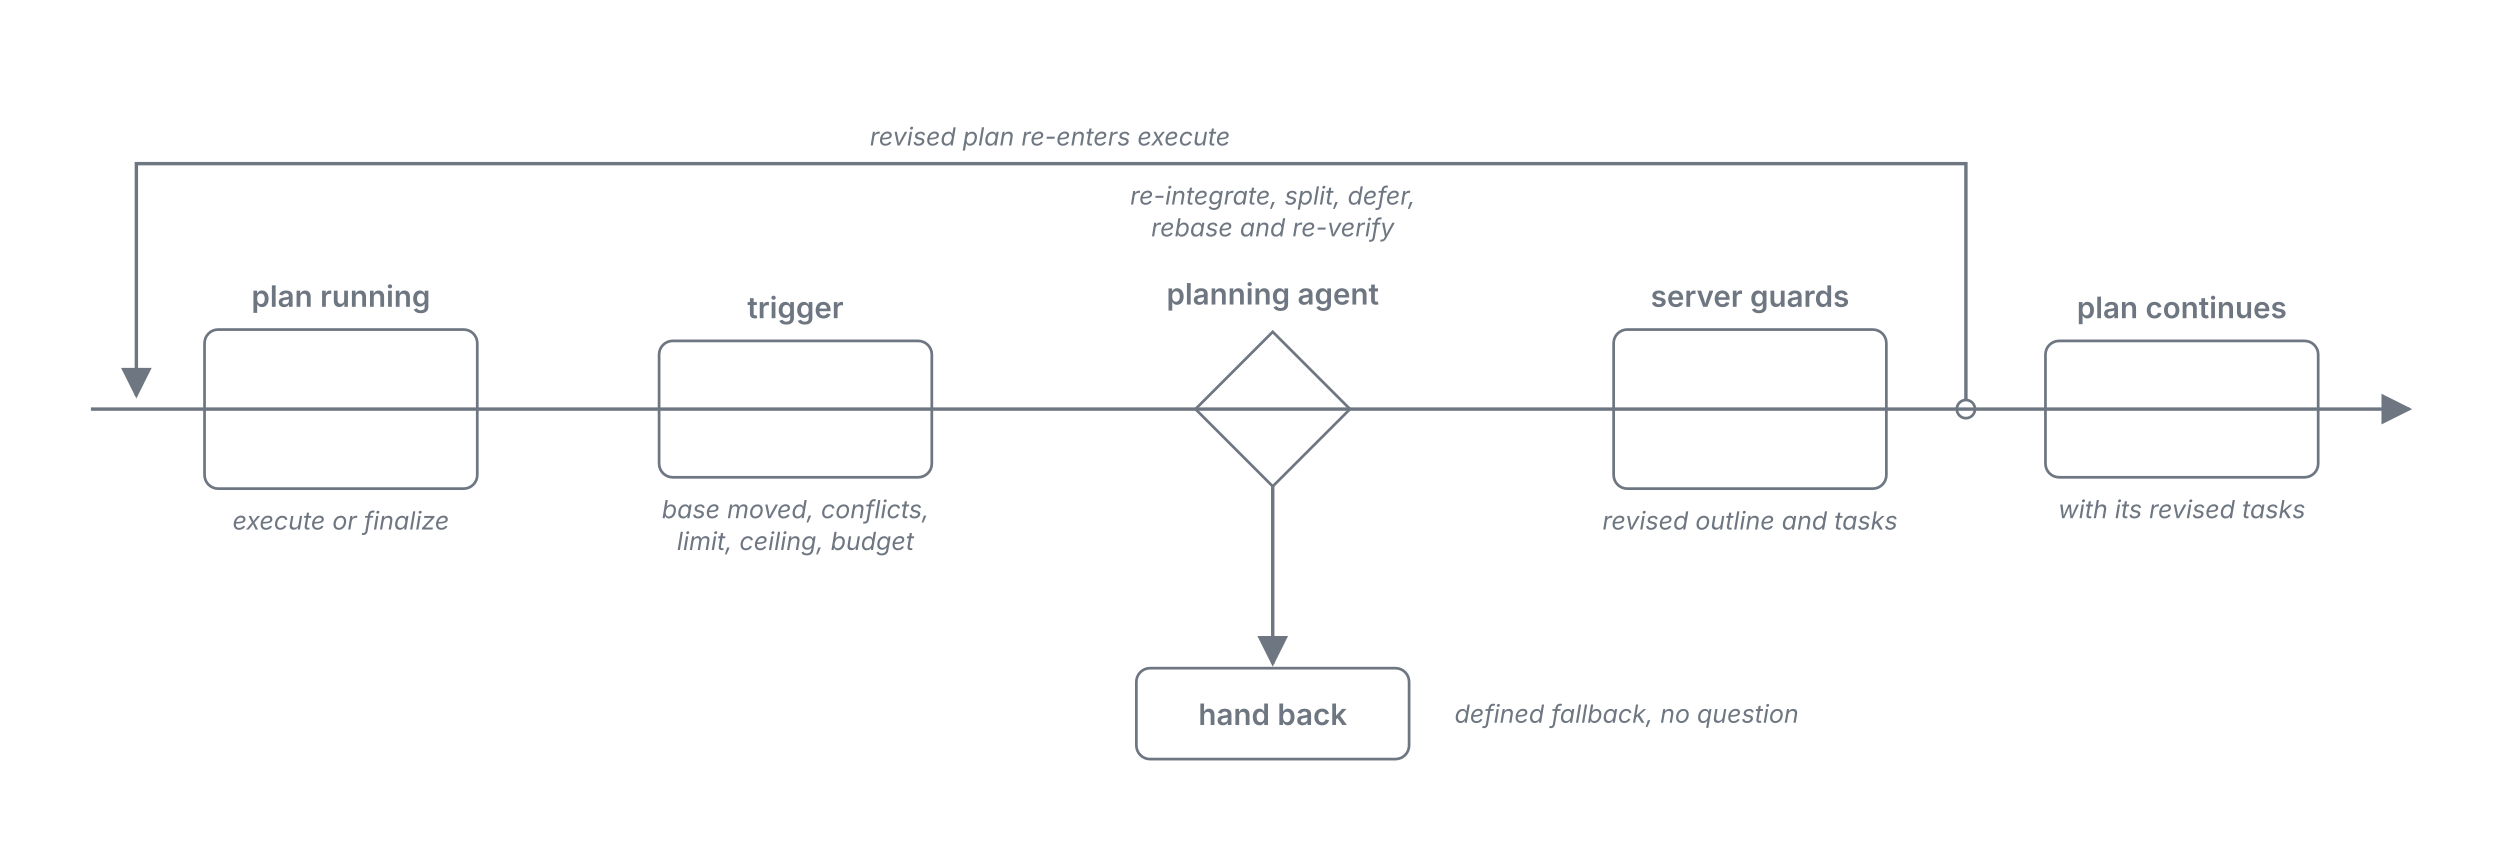
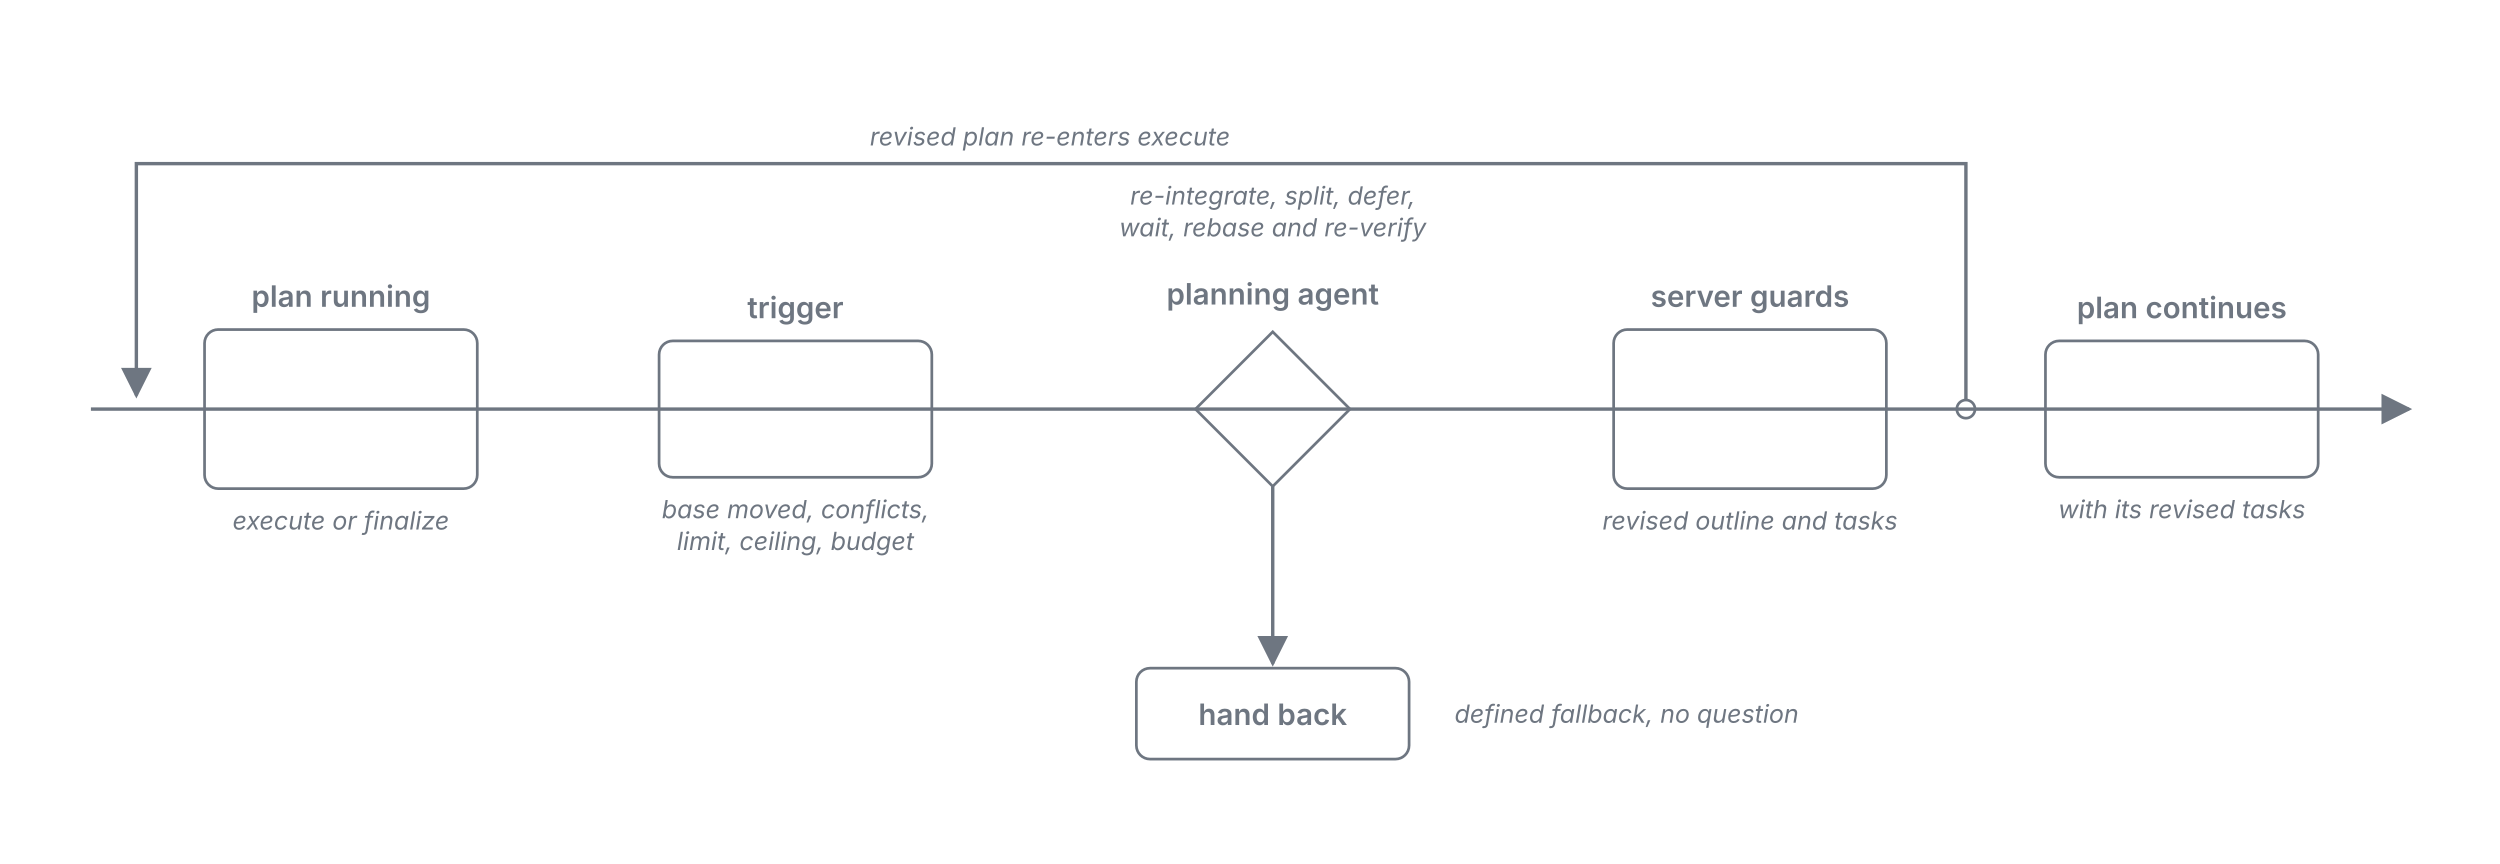
<svg xmlns="http://www.w3.org/2000/svg" viewBox="0 0 1100 380" role="img" aria-labelledby="title desc" font-family="ui-sans-serif, -apple-system, system-ui, 'Segoe UI', sans-serif">
  <defs>
    <marker id="arrow" viewBox="0 0 10 10" refX="9" refY="5" markerWidth="9" markerHeight="9" orient="auto">
      <path d="M0,0 L10,5 L0,10 z" class="arrow-fill" />
    </marker>
    <style>
      .col-header { font-size: 15px; font-weight: 600; fill: #6e7681; text-anchor: middle; }
      .hdr        { font-size: 13px; font-weight: 600; fill: #6e7681; text-anchor: middle; }
      .encl       { font-size: 13px; font-weight: 600; fill: #6e7681; }
      .encl-sub   { font-size: 11px; fill: #6e7681; font-style: italic; }
      .col-sub    { font-size: 11px; fill: #6e7681; text-anchor: middle; font-style: italic; }
      .note       { font-size: 11px; fill: #6e7681; font-style: italic; }
      .txt        { font-size: 12px; fill: #6e7681; }
      .txt-c      { font-size: 12px; fill: #6e7681; text-anchor: middle; }
      .txt-b      { font-size: 12px; fill: #6e7681; font-weight: 600; }
      .item       { font-size: 12px; fill: #6e7681; font-family: ui-monospace, "SF Mono", Menlo, Consolas, monospace; }
      .item-c     { font-size: 12px; fill: #6e7681; font-family: ui-monospace, "SF Mono", Menlo, Consolas, monospace; text-anchor: middle; }
      .mount      { font-size: 10px; fill: #6e7681; font-family: ui-monospace, "SF Mono", Menlo, Consolas, monospace; }
      .arrow-lbl  { font-size: 11px; fill: #6e7681; text-anchor: middle; font-style: italic; }
      .stroke     { stroke: #6e7681; stroke-width: 1.2; fill: none; }
      .stroke-hub { stroke: #6e7681; stroke-width: 1.6; fill: none; }
      .arrow      { stroke: #6e7681; stroke-width: 1.5; fill: none; }
      .arrow-return { stroke: #6e7681; stroke-width: 1.5; fill: none; stroke-dasharray: 5 4; }
      .arrow-fill { fill: #6e7681; }
      .activation { stroke: #6e7681; stroke-width: 0.8; fill: #6e7681; opacity: 0.15; }
      .tint       { fill: #6e7681; opacity: 0.08; }
      .sep        { stroke: #6e7681; stroke-width: 0.6; stroke-dasharray: 3 3; }
      .lifeline   { stroke: #6e7681; stroke-width: 0.8; stroke-dasharray: 3 3; }
      .own-bar    { stroke: #6e7681; stroke-width: 3; }
      .mount-stem { stroke: #6e7681; stroke-width: 1.0; stroke-dasharray: 2 2; }
      .boundary   { stroke: #6e7681; stroke-width: 1.2; stroke-dasharray: 6 4; fill: none; }
      .dot        { fill: #6e7681; }
    </style>
  </defs>
  <line class="arrow" x1="40" y1="180" x2="1060" y2="180" marker-end="url(#arrow)" />
  <rect class="stroke" x="90" y="145" width="120" height="70" rx="6" ry="6" />
  <text x="150" y="135" class="hdr">plan running</text>
  <text x="150" y="233" class="col-sub">execute or finalize</text>
  <rect class="stroke" x="290" y="150" width="120" height="60" rx="6" ry="6" />
  <text x="350" y="140" class="hdr">trigger</text>
  <text x="350" y="228" class="col-sub">base moved, conflicts,</text>
  <text x="350" y="242" class="col-sub">limit, ceiling, budget</text>
  <path class="stroke" d="M 560 146 L 594 180 L 560 214 L 526 180 Z" />
  <text x="560" y="134" class="hdr">planning agent</text>
  <text x="560" y="90" class="col-sub">re-integrate, split, defer,</text>
-   <text x="560" y="104" class="col-sub">rebase and re-verify</text>
+   <text x="560" y="104" class="col-sub">wait, rebase and re-verify</text>
  <rect class="stroke" x="710" y="145" width="120" height="70" rx="6" ry="6" />
  <text x="770" y="135" class="hdr">server guards</text>
  <text x="770" y="233" class="col-sub">revised outline and tasks</text>
  <rect class="stroke" x="900" y="150" width="120" height="60" rx="6" ry="6" />
  <text x="960" y="140" class="hdr">plan continues</text>
  <text x="960" y="228" class="col-sub">with its revised tasks</text>
  <circle class="stroke" cx="865" cy="180" r="4" />
  <path class="arrow" d="M 865 176 V 72 H 60 V 174" marker-end="url(#arrow)" />
  <text x="462" y="64" class="arrow-lbl">revised plan re-enters execute</text>
  <line class="arrow" x1="560" y1="214" x2="560" y2="292" marker-end="url(#arrow)" />
  <rect class="stroke" x="500" y="294" width="120" height="40" rx="6" ry="6" />
  <text x="560" y="319" class="hdr">hand back</text>
  <text x="640" y="318" class="note">defined fallback, no question</text>
</svg>
